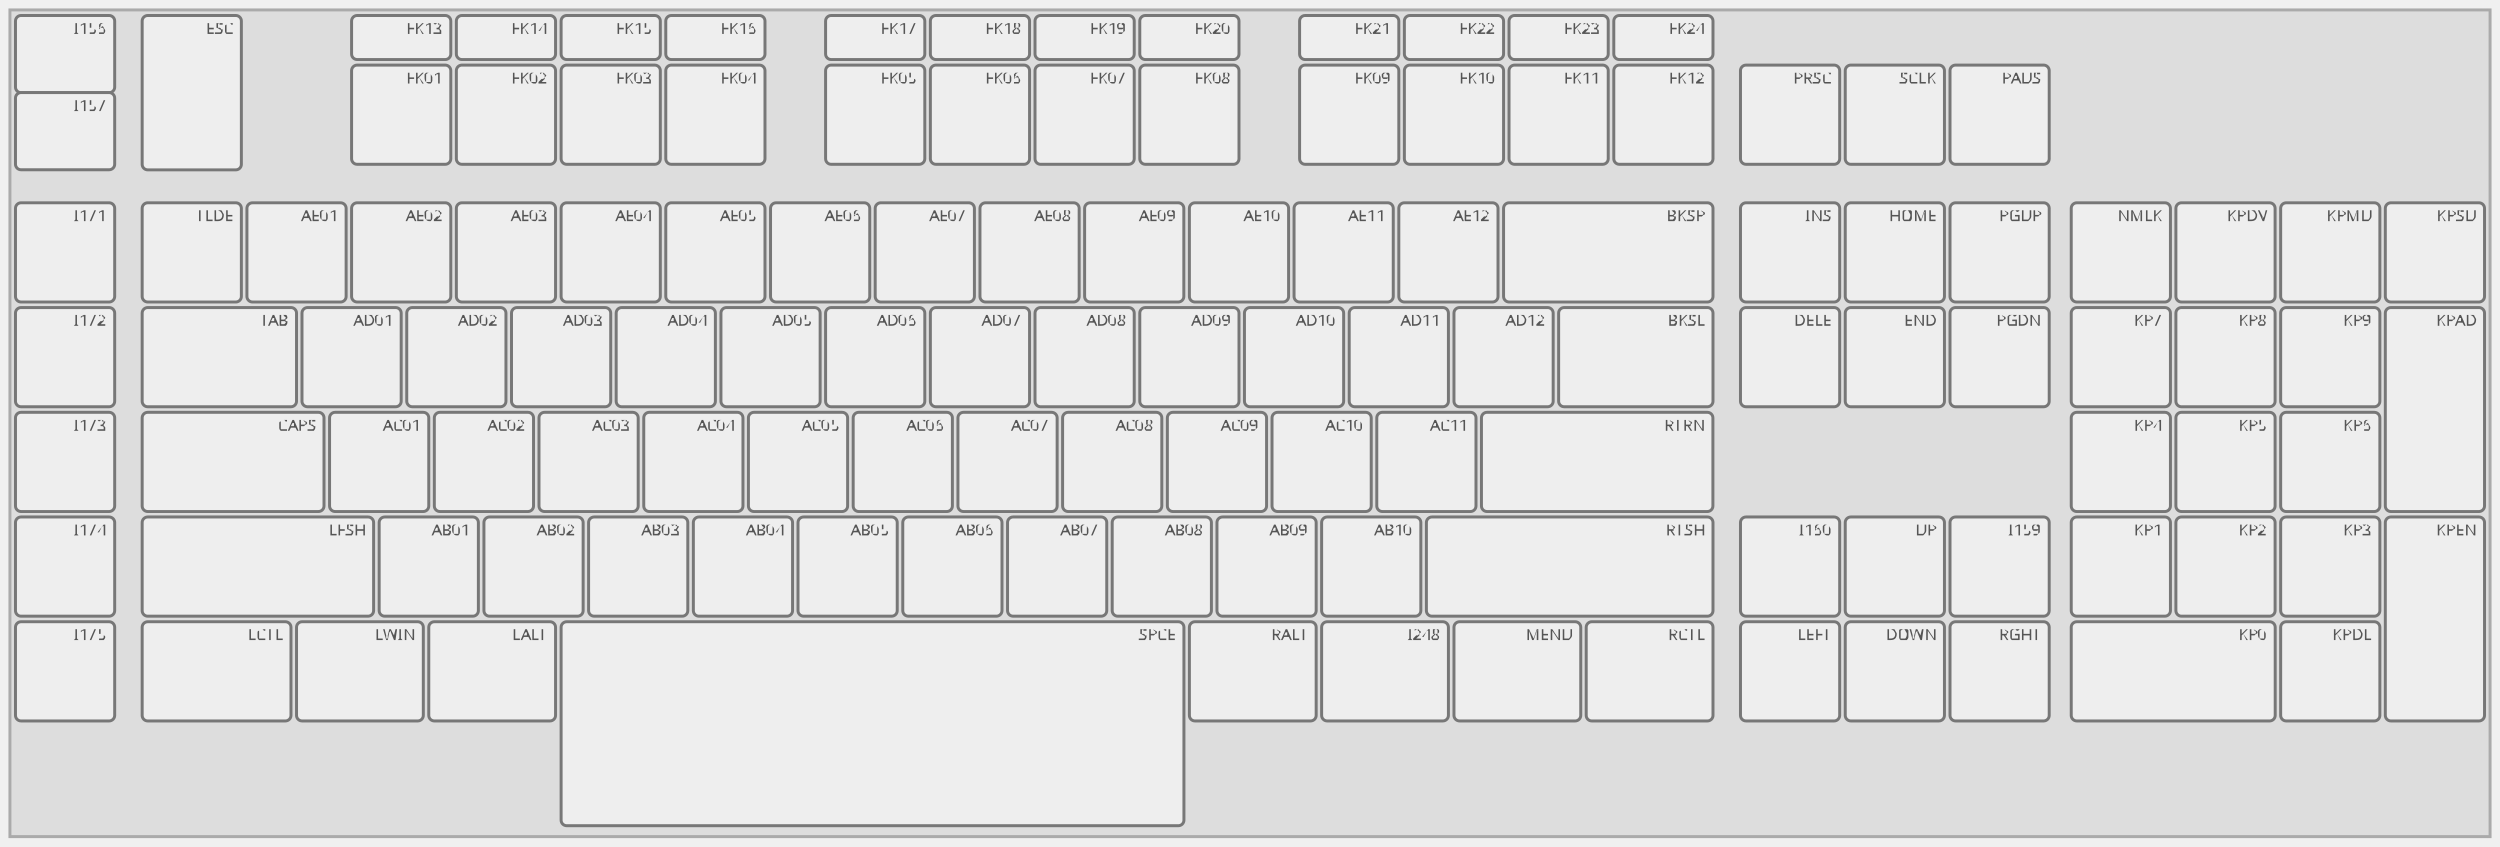
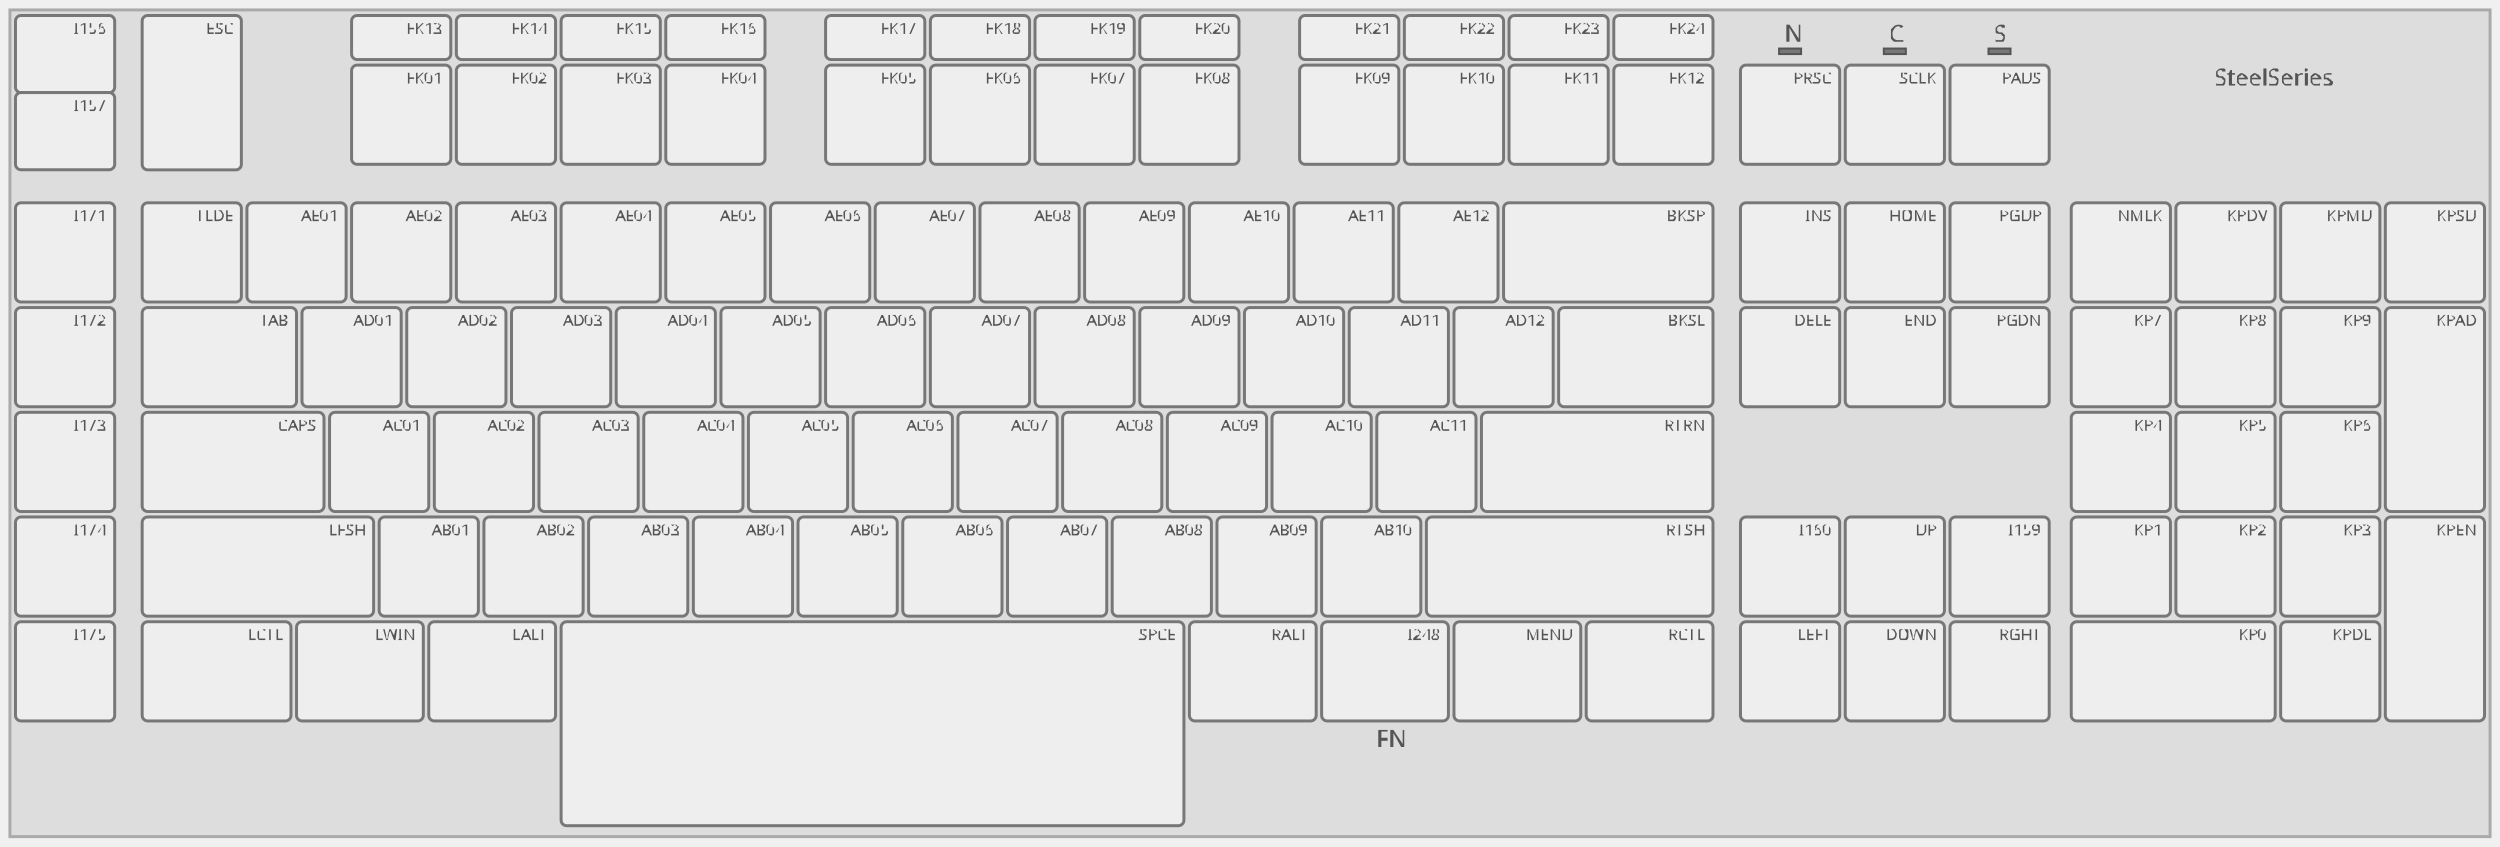
<svg xmlns="http://www.w3.org/2000/svg" width="1512" height="512" viewBox="-0.1 -0.1 25.2 8.533">
-   <style>.keyboard-frame { fill: var(--doodad-fill, #ddd); stroke: #aaa; stroke-width: 0.03; }.key { fill: var(--key-fill, #eee); stroke: #777; stroke-width: 0.03; }.key-id { fill: var(--key-id-fill, #555); font: 0.16px sans-serif; pointer-events: none; }</style>
+   <style>.keyboard-frame { fill: var(--doodad-fill, #ddd); stroke: #aaa; stroke-width: 0.03; }.key { fill: var(--key-fill, #eee); stroke: #777; stroke-width: 0.03; }.key-id { fill: var(--key-id-fill, #555); font: 0.16px sans-serif; pointer-events: none; }.indicator { fill: var(--indicator-off-fill, #777); stroke: #555; stroke-width: 0.02; }.label { fill: var(--label-fill, #555); font-family: sans-serif; pointer-events: none; }</style>
  <g id="keyboard-geometry">
    <g id="keyboard-decorations">
      <rect class="keyboard-frame" x="0" y="0" width="25" height="8.333" />
+       <rect class="indicator" id="indicator-Num-Lock" x="17.833" y="0.389" width="0.222" height="0.056" style="--indicator-off-fill: #c94f4f" />
+       <rect class="indicator" id="indicator-Caps-Lock" x="18.889" y="0.389" width="0.222" height="0.056" style="--indicator-off-fill: #c94f4f" />
+       <rect class="indicator" id="indicator-Scroll-Lock" x="19.944" y="0.389" width="0.222" height="0.056" style="--indicator-off-fill: #c94f4f" />
+       <text class="label" id="label-NumLockLabel" x="17.889" y="0.228" text-anchor="start" dominant-baseline="central" font-size="0.233" style="--label-fill: #333">
+         <tspan x="17.889" dy="0">N</tspan>
+       </text>
+       <text class="label" id="label-CapsLockLabel" x="18.944" y="0.228" text-anchor="start" dominant-baseline="central" font-size="0.233" style="--label-fill: #333">
+         <tspan x="18.944" dy="0">C</tspan>
+       </text>
+       <text class="label" id="label-ScrollLockLabel" x="20" y="0.228" text-anchor="start" dominant-baseline="central" font-size="0.233" style="--label-fill: #333">
+         <tspan x="20" dy="0">S</tspan>
+       </text>
+       <text class="label" id="label-SteelSeriesLogo" x="22.222" y="0.672" text-anchor="start" dominant-baseline="central" font-size="0.233" style="--label-fill: #333">
+         <tspan x="22.222" dy="0">SteelSeries</tspan>
+       </text>
+       <text class="label" id="label-FNLogoKeyLabel" x="13.778" y="7.339" text-anchor="start" dominant-baseline="central" font-size="0.233" style="--label-fill: #333">
+         <tspan x="13.778" dy="0">FN</tspan>
+       </text>
    </g>
    <g id="keys">
      <g id="key-I156" data-key-id="I156" data-kbd-keycode="148">
        <rect class="key" x="0.056" y="0.056" width="1" height="0.778" rx="0.056" ry="0.056" style="--key-fill: #c94f4f" />
      </g>
      <g id="key-I157" data-key-id="I157" data-kbd-keycode="149">
        <rect class="key" x="0.056" y="0.833" width="1" height="0.778" rx="0.056" ry="0.056" style="--key-fill: #c94f4f" />
      </g>
      <g id="key-I171" data-key-id="I171" data-kbd-keycode="163">
        <rect class="key" x="0.056" y="1.944" width="1" height="1" rx="0.056" ry="0.056" style="--key-fill: #c94f4f" />
      </g>
      <g id="key-I172" data-key-id="I172" data-kbd-keycode="164">
        <rect class="key" x="0.056" y="3" width="1" height="1" rx="0.056" ry="0.056" style="--key-fill: #c94f4f" />
      </g>
      <g id="key-I173" data-key-id="I173" data-kbd-keycode="165">
        <rect class="key" x="0.056" y="4.056" width="1" height="1" rx="0.056" ry="0.056" style="--key-fill: #c94f4f" />
      </g>
      <g id="key-I174" data-key-id="I174" data-kbd-keycode="166">
        <rect class="key" x="0.056" y="5.111" width="1" height="1" rx="0.056" ry="0.056" style="--key-fill: #c94f4f" />
      </g>
      <g id="key-I175" data-key-id="I175" data-kbd-keycode="167">
        <rect class="key" x="0.056" y="6.167" width="1" height="1" rx="0.056" ry="0.056" style="--key-fill: #c94f4f" />
      </g>
      <g id="key-ESC" data-key-id="ESC" data-kbd-keycode="1">
        <rect class="key" x="1.333" y="0.056" width="1" height="1.556" rx="0.056" ry="0.056" style="--key-fill: #777" />
      </g>
      <g id="key-FK13" data-key-id="FK13" data-kbd-keycode="183">
        <rect class="key" x="3.444" y="0.056" width="1" height="0.444" rx="0.056" ry="0.056" style="--key-fill: #c94f4f" />
      </g>
      <g id="key-FK14" data-key-id="FK14" data-kbd-keycode="184">
        <rect class="key" x="4.5" y="0.056" width="1" height="0.444" rx="0.056" ry="0.056" style="--key-fill: #c94f4f" />
      </g>
      <g id="key-FK15" data-key-id="FK15" data-kbd-keycode="185">
        <rect class="key" x="5.556" y="0.056" width="1" height="0.444" rx="0.056" ry="0.056" style="--key-fill: #c94f4f" />
      </g>
      <g id="key-FK16" data-key-id="FK16" data-kbd-keycode="186">
        <rect class="key" x="6.611" y="0.056" width="1" height="0.444" rx="0.056" ry="0.056" style="--key-fill: #c94f4f" />
      </g>
      <g id="key-FK17" data-key-id="FK17" data-kbd-keycode="187">
        <rect class="key" x="8.222" y="0.056" width="1" height="0.444" rx="0.056" ry="0.056" style="--key-fill: #c94f4f" />
      </g>
      <g id="key-FK18" data-key-id="FK18" data-kbd-keycode="188">
        <rect class="key" x="9.278" y="0.056" width="1" height="0.444" rx="0.056" ry="0.056" style="--key-fill: #c94f4f" />
      </g>
      <g id="key-FK19" data-key-id="FK19" data-kbd-keycode="189">
        <rect class="key" x="10.333" y="0.056" width="1" height="0.444" rx="0.056" ry="0.056" style="--key-fill: #c94f4f" />
      </g>
      <g id="key-FK20" data-key-id="FK20" data-kbd-keycode="190">
        <rect class="key" x="11.389" y="0.056" width="1" height="0.444" rx="0.056" ry="0.056" style="--key-fill: #c94f4f" />
      </g>
      <g id="key-FK21" data-key-id="FK21" data-kbd-keycode="191">
        <rect class="key" x="13" y="0.056" width="1" height="0.444" rx="0.056" ry="0.056" style="--key-fill: #c94f4f" />
      </g>
      <g id="key-FK22" data-key-id="FK22" data-kbd-keycode="192">
        <rect class="key" x="14.056" y="0.056" width="1" height="0.444" rx="0.056" ry="0.056" style="--key-fill: #c94f4f" />
      </g>
      <g id="key-FK23" data-key-id="FK23" data-kbd-keycode="193">
        <rect class="key" x="15.111" y="0.056" width="1" height="0.444" rx="0.056" ry="0.056" style="--key-fill: #c94f4f" />
      </g>
      <g id="key-FK24" data-key-id="FK24" data-kbd-keycode="194">
        <rect class="key" x="16.167" y="0.056" width="1" height="0.444" rx="0.056" ry="0.056" style="--key-fill: #c94f4f" />
      </g>
      <g id="key-FK01" data-key-id="FK01" data-kbd-keycode="59">
        <rect class="key" x="3.444" y="0.556" width="1" height="1" rx="0.056" ry="0.056" style="--key-fill: #777" />
      </g>
      <g id="key-FK02" data-key-id="FK02" data-kbd-keycode="60">
        <rect class="key" x="4.5" y="0.556" width="1" height="1" rx="0.056" ry="0.056" style="--key-fill: #777" />
      </g>
      <g id="key-FK03" data-key-id="FK03" data-kbd-keycode="61">
        <rect class="key" x="5.556" y="0.556" width="1" height="1" rx="0.056" ry="0.056" style="--key-fill: #777" />
      </g>
      <g id="key-FK04" data-key-id="FK04" data-kbd-keycode="62">
        <rect class="key" x="6.611" y="0.556" width="1" height="1" rx="0.056" ry="0.056" style="--key-fill: #777" />
      </g>
      <g id="key-FK05" data-key-id="FK05" data-kbd-keycode="63">
        <rect class="key" x="8.222" y="0.556" width="1" height="1" rx="0.056" ry="0.056" style="--key-fill: #777" />
      </g>
      <g id="key-FK06" data-key-id="FK06" data-kbd-keycode="64">
        <rect class="key" x="9.278" y="0.556" width="1" height="1" rx="0.056" ry="0.056" style="--key-fill: #777" />
      </g>
      <g id="key-FK07" data-key-id="FK07" data-kbd-keycode="65">
        <rect class="key" x="10.333" y="0.556" width="1" height="1" rx="0.056" ry="0.056" style="--key-fill: #777" />
      </g>
      <g id="key-FK08" data-key-id="FK08" data-kbd-keycode="66">
        <rect class="key" x="11.389" y="0.556" width="1" height="1" rx="0.056" ry="0.056" style="--key-fill: #777" />
      </g>
      <g id="key-FK09" data-key-id="FK09" data-kbd-keycode="67">
        <rect class="key" x="13" y="0.556" width="1" height="1" rx="0.056" ry="0.056" style="--key-fill: #777" />
      </g>
      <g id="key-FK10" data-key-id="FK10" data-kbd-keycode="68">
        <rect class="key" x="14.056" y="0.556" width="1" height="1" rx="0.056" ry="0.056" style="--key-fill: #777" />
      </g>
      <g id="key-FK11" data-key-id="FK11" data-kbd-keycode="87">
        <rect class="key" x="15.111" y="0.556" width="1" height="1" rx="0.056" ry="0.056" style="--key-fill: #777" />
      </g>
      <g id="key-FK12" data-key-id="FK12" data-kbd-keycode="88">
        <rect class="key" x="16.167" y="0.556" width="1" height="1" rx="0.056" ry="0.056" style="--key-fill: #777" />
      </g>
      <g id="key-PRSC" data-key-id="PRSC" data-kbd-keycode="99">
        <rect class="key" x="17.444" y="0.556" width="1" height="1" rx="0.056" ry="0.056" style="--key-fill: #777" />
      </g>
      <g id="key-SCLK" data-key-id="SCLK" data-kbd-keycode="70">
        <rect class="key" x="18.5" y="0.556" width="1" height="1" rx="0.056" ry="0.056" style="--key-fill: #777" />
      </g>
      <g id="key-PAUS" data-key-id="PAUS" data-kbd-keycode="119">
        <rect class="key" x="19.556" y="0.556" width="1" height="1" rx="0.056" ry="0.056" style="--key-fill: #777" />
      </g>
      <g id="key-TLDE" data-key-id="TLDE" data-kbd-keycode="41">
        <rect class="key" x="1.333" y="1.944" width="1" height="1" rx="0.056" ry="0.056" style="--key-fill: #1a1a1a" />
      </g>
      <g id="key-AE01" data-key-id="AE01" data-kbd-keycode="2">
        <rect class="key" x="2.389" y="1.944" width="1" height="1" rx="0.056" ry="0.056" style="--key-fill: #1a1a1a" />
      </g>
      <g id="key-AE02" data-key-id="AE02" data-kbd-keycode="3">
        <rect class="key" x="3.444" y="1.944" width="1" height="1" rx="0.056" ry="0.056" style="--key-fill: #1a1a1a" />
      </g>
      <g id="key-AE03" data-key-id="AE03" data-kbd-keycode="4">
        <rect class="key" x="4.5" y="1.944" width="1" height="1" rx="0.056" ry="0.056" style="--key-fill: #1a1a1a" />
      </g>
      <g id="key-AE04" data-key-id="AE04" data-kbd-keycode="5">
        <rect class="key" x="5.556" y="1.944" width="1" height="1" rx="0.056" ry="0.056" style="--key-fill: #1a1a1a" />
      </g>
      <g id="key-AE05" data-key-id="AE05" data-kbd-keycode="6">
        <rect class="key" x="6.611" y="1.944" width="1" height="1" rx="0.056" ry="0.056" style="--key-fill: #1a1a1a" />
      </g>
      <g id="key-AE06" data-key-id="AE06" data-kbd-keycode="7">
        <rect class="key" x="7.667" y="1.944" width="1" height="1" rx="0.056" ry="0.056" style="--key-fill: #1a1a1a" />
      </g>
      <g id="key-AE07" data-key-id="AE07" data-kbd-keycode="8">
        <rect class="key" x="8.722" y="1.944" width="1" height="1" rx="0.056" ry="0.056" style="--key-fill: #1a1a1a" />
      </g>
      <g id="key-AE08" data-key-id="AE08" data-kbd-keycode="9">
        <rect class="key" x="9.778" y="1.944" width="1" height="1" rx="0.056" ry="0.056" style="--key-fill: #1a1a1a" />
      </g>
      <g id="key-AE09" data-key-id="AE09" data-kbd-keycode="10">
        <rect class="key" x="10.833" y="1.944" width="1" height="1" rx="0.056" ry="0.056" style="--key-fill: #1a1a1a" />
      </g>
      <g id="key-AE10" data-key-id="AE10" data-kbd-keycode="11">
        <rect class="key" x="11.889" y="1.944" width="1" height="1" rx="0.056" ry="0.056" style="--key-fill: #1a1a1a" />
      </g>
      <g id="key-AE11" data-key-id="AE11" data-kbd-keycode="12">
        <rect class="key" x="12.944" y="1.944" width="1" height="1" rx="0.056" ry="0.056" style="--key-fill: #1a1a1a" />
      </g>
      <g id="key-AE12" data-key-id="AE12" data-kbd-keycode="13">
        <rect class="key" x="14" y="1.944" width="1" height="1" rx="0.056" ry="0.056" style="--key-fill: #1a1a1a" />
      </g>
      <g id="key-BKSP" data-key-id="BKSP" data-kbd-keycode="14">
        <rect class="key" x="15.056" y="1.944" width="2.111" height="1" rx="0.056" ry="0.056" style="--key-fill: #777" />
      </g>
      <g id="key-TAB" data-key-id="TAB" data-kbd-keycode="15">
        <rect class="key" x="1.333" y="3" width="1.556" height="1" rx="0.056" ry="0.056" style="--key-fill: #777" />
      </g>
      <g id="key-AD01" data-key-id="AD01" data-kbd-keycode="16">
        <rect class="key" x="2.944" y="3" width="1" height="1" rx="0.056" ry="0.056" style="--key-fill: #1a1a1a" />
      </g>
      <g id="key-AD02" data-key-id="AD02" data-kbd-keycode="17">
        <rect class="key" x="4" y="3" width="1" height="1" rx="0.056" ry="0.056" style="--key-fill: #1a1a1a" />
      </g>
      <g id="key-AD03" data-key-id="AD03" data-kbd-keycode="18">
        <rect class="key" x="5.056" y="3" width="1" height="1" rx="0.056" ry="0.056" style="--key-fill: #1a1a1a" />
      </g>
      <g id="key-AD04" data-key-id="AD04" data-kbd-keycode="19">
        <rect class="key" x="6.111" y="3" width="1" height="1" rx="0.056" ry="0.056" style="--key-fill: #1a1a1a" />
      </g>
      <g id="key-AD05" data-key-id="AD05" data-kbd-keycode="20">
        <rect class="key" x="7.167" y="3" width="1" height="1" rx="0.056" ry="0.056" style="--key-fill: #1a1a1a" />
      </g>
      <g id="key-AD06" data-key-id="AD06" data-kbd-keycode="21">
        <rect class="key" x="8.222" y="3" width="1" height="1" rx="0.056" ry="0.056" style="--key-fill: #1a1a1a" />
      </g>
      <g id="key-AD07" data-key-id="AD07" data-kbd-keycode="22">
        <rect class="key" x="9.278" y="3" width="1" height="1" rx="0.056" ry="0.056" style="--key-fill: #1a1a1a" />
      </g>
      <g id="key-AD08" data-key-id="AD08" data-kbd-keycode="23">
        <rect class="key" x="10.333" y="3" width="1" height="1" rx="0.056" ry="0.056" style="--key-fill: #1a1a1a" />
      </g>
      <g id="key-AD09" data-key-id="AD09" data-kbd-keycode="24">
        <rect class="key" x="11.389" y="3" width="1" height="1" rx="0.056" ry="0.056" style="--key-fill: #1a1a1a" />
      </g>
      <g id="key-AD10" data-key-id="AD10" data-kbd-keycode="25">
        <rect class="key" x="12.444" y="3" width="1" height="1" rx="0.056" ry="0.056" style="--key-fill: #1a1a1a" />
      </g>
      <g id="key-AD11" data-key-id="AD11" data-kbd-keycode="26">
        <rect class="key" x="13.5" y="3" width="1" height="1" rx="0.056" ry="0.056" style="--key-fill: #1a1a1a" />
      </g>
      <g id="key-AD12" data-key-id="AD12" data-kbd-keycode="27">
        <rect class="key" x="14.556" y="3" width="1" height="1" rx="0.056" ry="0.056" style="--key-fill: #1a1a1a" />
      </g>
      <g id="key-BKSL" data-key-id="BKSL" data-kbd-keycode="43">
        <rect class="key" x="15.611" y="3" width="1.556" height="1" rx="0.056" ry="0.056" style="--key-fill: #1a1a1a" />
      </g>
      <g id="key-CAPS" data-key-id="CAPS" data-kbd-keycode="58">
        <rect class="key" x="1.333" y="4.056" width="1.833" height="1" rx="0.056" ry="0.056" style="--key-fill: #777" />
      </g>
      <g id="key-AC01" data-key-id="AC01" data-kbd-keycode="30">
        <rect class="key" x="3.222" y="4.056" width="1" height="1" rx="0.056" ry="0.056" style="--key-fill: #1a1a1a" />
      </g>
      <g id="key-AC02" data-key-id="AC02" data-kbd-keycode="31">
        <rect class="key" x="4.278" y="4.056" width="1" height="1" rx="0.056" ry="0.056" style="--key-fill: #1a1a1a" />
      </g>
      <g id="key-AC03" data-key-id="AC03" data-kbd-keycode="32">
        <rect class="key" x="5.333" y="4.056" width="1" height="1" rx="0.056" ry="0.056" style="--key-fill: #1a1a1a" />
      </g>
      <g id="key-AC04" data-key-id="AC04" data-kbd-keycode="33">
        <rect class="key" x="6.389" y="4.056" width="1" height="1" rx="0.056" ry="0.056" style="--key-fill: #1a1a1a" />
      </g>
      <g id="key-AC05" data-key-id="AC05" data-kbd-keycode="34">
        <rect class="key" x="7.444" y="4.056" width="1" height="1" rx="0.056" ry="0.056" style="--key-fill: #1a1a1a" />
      </g>
      <g id="key-AC06" data-key-id="AC06" data-kbd-keycode="35">
        <rect class="key" x="8.5" y="4.056" width="1" height="1" rx="0.056" ry="0.056" style="--key-fill: #1a1a1a" />
      </g>
      <g id="key-AC07" data-key-id="AC07" data-kbd-keycode="36">
        <rect class="key" x="9.556" y="4.056" width="1" height="1" rx="0.056" ry="0.056" style="--key-fill: #1a1a1a" />
      </g>
      <g id="key-AC08" data-key-id="AC08" data-kbd-keycode="37">
        <rect class="key" x="10.611" y="4.056" width="1" height="1" rx="0.056" ry="0.056" style="--key-fill: #1a1a1a" />
      </g>
      <g id="key-AC09" data-key-id="AC09" data-kbd-keycode="38">
        <rect class="key" x="11.667" y="4.056" width="1" height="1" rx="0.056" ry="0.056" style="--key-fill: #1a1a1a" />
      </g>
      <g id="key-AC10" data-key-id="AC10" data-kbd-keycode="39">
        <rect class="key" x="12.722" y="4.056" width="1" height="1" rx="0.056" ry="0.056" style="--key-fill: #1a1a1a" />
      </g>
      <g id="key-AC11" data-key-id="AC11" data-kbd-keycode="40">
        <rect class="key" x="13.778" y="4.056" width="1" height="1" rx="0.056" ry="0.056" style="--key-fill: #1a1a1a" />
      </g>
      <g id="key-RTRN" data-key-id="RTRN" data-kbd-keycode="28">
        <rect class="key" x="14.833" y="4.056" width="2.333" height="1" rx="0.056" ry="0.056" style="--key-fill: #777" />
      </g>
      <g id="key-LFSH" data-key-id="LFSH" data-kbd-keycode="42">
        <rect class="key" x="1.333" y="5.111" width="2.333" height="1" rx="0.056" ry="0.056" style="--key-fill: #777" />
      </g>
      <g id="key-AB01" data-key-id="AB01" data-kbd-keycode="44">
        <rect class="key" x="3.722" y="5.111" width="1" height="1" rx="0.056" ry="0.056" style="--key-fill: #1a1a1a" />
      </g>
      <g id="key-AB02" data-key-id="AB02" data-kbd-keycode="45">
        <rect class="key" x="4.778" y="5.111" width="1" height="1" rx="0.056" ry="0.056" style="--key-fill: #1a1a1a" />
      </g>
      <g id="key-AB03" data-key-id="AB03" data-kbd-keycode="46">
        <rect class="key" x="5.833" y="5.111" width="1" height="1" rx="0.056" ry="0.056" style="--key-fill: #1a1a1a" />
      </g>
      <g id="key-AB04" data-key-id="AB04" data-kbd-keycode="47">
        <rect class="key" x="6.889" y="5.111" width="1" height="1" rx="0.056" ry="0.056" style="--key-fill: #1a1a1a" />
      </g>
      <g id="key-AB05" data-key-id="AB05" data-kbd-keycode="48">
        <rect class="key" x="7.944" y="5.111" width="1" height="1" rx="0.056" ry="0.056" style="--key-fill: #1a1a1a" />
      </g>
      <g id="key-AB06" data-key-id="AB06" data-kbd-keycode="49">
        <rect class="key" x="9" y="5.111" width="1" height="1" rx="0.056" ry="0.056" style="--key-fill: #1a1a1a" />
      </g>
      <g id="key-AB07" data-key-id="AB07" data-kbd-keycode="50">
        <rect class="key" x="10.056" y="5.111" width="1" height="1" rx="0.056" ry="0.056" style="--key-fill: #1a1a1a" />
      </g>
      <g id="key-AB08" data-key-id="AB08" data-kbd-keycode="51">
        <rect class="key" x="11.111" y="5.111" width="1" height="1" rx="0.056" ry="0.056" style="--key-fill: #1a1a1a" />
      </g>
      <g id="key-AB09" data-key-id="AB09" data-kbd-keycode="52">
        <rect class="key" x="12.167" y="5.111" width="1" height="1" rx="0.056" ry="0.056" style="--key-fill: #1a1a1a" />
      </g>
      <g id="key-AB10" data-key-id="AB10" data-kbd-keycode="53">
        <rect class="key" x="13.222" y="5.111" width="1" height="1" rx="0.056" ry="0.056" style="--key-fill: #1a1a1a" />
      </g>
      <g id="key-RTSH" data-key-id="RTSH" data-kbd-keycode="54">
        <rect class="key" x="14.278" y="5.111" width="2.889" height="1" rx="0.056" ry="0.056" style="--key-fill: #777" />
      </g>
      <g id="key-LCTL" data-key-id="LCTL" data-kbd-keycode="29">
        <rect class="key" x="1.333" y="6.167" width="1.5" height="1" rx="0.056" ry="0.056" style="--key-fill: #777" />
      </g>
      <g id="key-LWIN" data-key-id="LWIN" data-kbd-keycode="125">
        <rect class="key" x="2.889" y="6.167" width="1.278" height="1" rx="0.056" ry="0.056" style="--key-fill: #777" />
      </g>
      <g id="key-LALT" data-key-id="LALT" data-kbd-keycode="56">
        <rect class="key" x="4.222" y="6.167" width="1.278" height="1" rx="0.056" ry="0.056" style="--key-fill: #777" />
      </g>
      <g id="key-SPCE" data-key-id="SPCE" data-kbd-keycode="57">
        <rect class="key" x="5.556" y="6.167" width="6.278" height="2.056" rx="0.056" ry="0.056" style="--key-fill: #777" />
      </g>
      <g id="key-RALT" data-key-id="RALT" data-kbd-keycode="100">
        <rect class="key" x="11.889" y="6.167" width="1.278" height="1" rx="0.056" ry="0.056" style="--key-fill: #777" />
      </g>
      <g id="key-I248" data-key-id="I248" data-kbd-keycode="240">
        <rect class="key" x="13.222" y="6.167" width="1.278" height="1" rx="0.056" ry="0.056" style="--key-fill: #c94f4f" />
      </g>
      <g id="key-MENU" data-key-id="MENU" data-kbd-keycode="127">
        <rect class="key" x="14.556" y="6.167" width="1.278" height="1" rx="0.056" ry="0.056" style="--key-fill: #777" />
      </g>
      <g id="key-RCTL" data-key-id="RCTL" data-kbd-keycode="97">
        <rect class="key" x="15.889" y="6.167" width="1.278" height="1" rx="0.056" ry="0.056" style="--key-fill: #777" />
      </g>
      <g id="key-INS" data-key-id="INS" data-kbd-keycode="110">
        <rect class="key" x="17.444" y="1.944" width="1" height="1" rx="0.056" ry="0.056" style="--key-fill: #777" />
      </g>
      <g id="key-HOME" data-key-id="HOME" data-kbd-keycode="102">
        <rect class="key" x="18.5" y="1.944" width="1" height="1" rx="0.056" ry="0.056" style="--key-fill: #777" />
      </g>
      <g id="key-PGUP" data-key-id="PGUP" data-kbd-keycode="104">
        <rect class="key" x="19.556" y="1.944" width="1" height="1" rx="0.056" ry="0.056" style="--key-fill: #777" />
      </g>
      <g id="key-DELE" data-key-id="DELE" data-kbd-keycode="111">
        <rect class="key" x="17.444" y="3" width="1" height="1" rx="0.056" ry="0.056" style="--key-fill: #777" />
      </g>
      <g id="key-END" data-key-id="END" data-kbd-keycode="107">
        <rect class="key" x="18.5" y="3" width="1" height="1" rx="0.056" ry="0.056" style="--key-fill: #777" />
      </g>
      <g id="key-PGDN" data-key-id="PGDN" data-kbd-keycode="109">
        <rect class="key" x="19.556" y="3" width="1" height="1" rx="0.056" ry="0.056" style="--key-fill: #777" />
      </g>
      <g id="key-I160" data-key-id="I160" data-kbd-keycode="152">
        <rect class="key" x="17.444" y="5.111" width="1" height="1" rx="0.056" ry="0.056" style="--key-fill: #c94f4f" />
      </g>
      <g id="key-UP" data-key-id="UP" data-kbd-keycode="103">
        <rect class="key" x="18.5" y="5.111" width="1" height="1" rx="0.056" ry="0.056" style="--key-fill: #777" />
      </g>
      <g id="key-I159" data-key-id="I159" data-kbd-keycode="151">
        <rect class="key" x="19.556" y="5.111" width="1" height="1" rx="0.056" ry="0.056" style="--key-fill: #c94f4f" />
      </g>
      <g id="key-LEFT" data-key-id="LEFT" data-kbd-keycode="105">
        <rect class="key" x="17.444" y="6.167" width="1" height="1" rx="0.056" ry="0.056" style="--key-fill: #777" />
      </g>
      <g id="key-DOWN" data-key-id="DOWN" data-kbd-keycode="108">
        <rect class="key" x="18.5" y="6.167" width="1" height="1" rx="0.056" ry="0.056" style="--key-fill: #777" />
      </g>
      <g id="key-RGHT" data-key-id="RGHT" data-kbd-keycode="106">
        <rect class="key" x="19.556" y="6.167" width="1" height="1" rx="0.056" ry="0.056" style="--key-fill: #777" />
      </g>
      <g id="key-NMLK" data-key-id="NMLK" data-kbd-keycode="69">
        <rect class="key" x="20.778" y="1.944" width="1" height="1" rx="0.056" ry="0.056" style="--key-fill: #1a1a1a" />
      </g>
      <g id="key-KPDV" data-key-id="KPDV" data-kbd-keycode="98">
        <rect class="key" x="21.833" y="1.944" width="1" height="1" rx="0.056" ry="0.056" style="--key-fill: #1a1a1a" />
      </g>
      <g id="key-KPMU" data-key-id="KPMU" data-kbd-keycode="55">
        <rect class="key" x="22.889" y="1.944" width="1" height="1" rx="0.056" ry="0.056" style="--key-fill: #1a1a1a" />
      </g>
      <g id="key-KPSU" data-key-id="KPSU" data-kbd-keycode="74">
        <rect class="key" x="23.944" y="1.944" width="1" height="1" rx="0.056" ry="0.056" style="--key-fill: #1a1a1a" />
      </g>
      <g id="key-KP7" data-key-id="KP7" data-kbd-keycode="71">
        <rect class="key" x="20.778" y="3" width="1" height="1" rx="0.056" ry="0.056" style="--key-fill: #1a1a1a" />
      </g>
      <g id="key-KP8" data-key-id="KP8" data-kbd-keycode="72">
        <rect class="key" x="21.833" y="3" width="1" height="1" rx="0.056" ry="0.056" style="--key-fill: #1a1a1a" />
      </g>
      <g id="key-KP9" data-key-id="KP9" data-kbd-keycode="73">
        <rect class="key" x="22.889" y="3" width="1" height="1" rx="0.056" ry="0.056" style="--key-fill: #1a1a1a" />
      </g>
      <g id="key-KPAD" data-key-id="KPAD" data-kbd-keycode="78">
        <rect class="key" x="23.944" y="3" width="1" height="2.056" rx="0.056" ry="0.056" style="--key-fill: #1a1a1a" />
      </g>
      <g id="key-KP4" data-key-id="KP4" data-kbd-keycode="75">
        <rect class="key" x="20.778" y="4.056" width="1" height="1" rx="0.056" ry="0.056" style="--key-fill: #1a1a1a" />
      </g>
      <g id="key-KP5" data-key-id="KP5" data-kbd-keycode="76">
        <rect class="key" x="21.833" y="4.056" width="1" height="1" rx="0.056" ry="0.056" style="--key-fill: #1a1a1a" />
      </g>
      <g id="key-KP6" data-key-id="KP6" data-kbd-keycode="77">
        <rect class="key" x="22.889" y="4.056" width="1" height="1" rx="0.056" ry="0.056" style="--key-fill: #1a1a1a" />
      </g>
      <g id="key-KP1" data-key-id="KP1" data-kbd-keycode="79">
        <rect class="key" x="20.778" y="5.111" width="1" height="1" rx="0.056" ry="0.056" style="--key-fill: #1a1a1a" />
      </g>
      <g id="key-KP2" data-key-id="KP2" data-kbd-keycode="80">
        <rect class="key" x="21.833" y="5.111" width="1" height="1" rx="0.056" ry="0.056" style="--key-fill: #1a1a1a" />
      </g>
      <g id="key-KP3" data-key-id="KP3" data-kbd-keycode="81">
        <rect class="key" x="22.889" y="5.111" width="1" height="1" rx="0.056" ry="0.056" style="--key-fill: #1a1a1a" />
      </g>
      <g id="key-KPEN" data-key-id="KPEN" data-kbd-keycode="96">
        <rect class="key" x="23.944" y="5.111" width="1" height="2.056" rx="0.056" ry="0.056" style="--key-fill: #1a1a1a" />
      </g>
      <g id="key-KP0" data-key-id="KP0" data-kbd-keycode="82">
        <rect class="key" x="20.778" y="6.167" width="2.056" height="1" rx="0.056" ry="0.056" style="--key-fill: #1a1a1a" />
      </g>
      <g id="key-KPDL" data-key-id="KPDL" data-kbd-keycode="83">
        <rect class="key" x="22.889" y="6.167" width="1" height="1" rx="0.056" ry="0.056" style="--key-fill: #1a1a1a" />
      </g>
    </g>
  </g>
  <g id="factory-legends">
    <text class="key-id" x="0.976" y="0.116" text-anchor="end" dominant-baseline="hanging" style="--key-id-fill: #fff">I156</text>
    <text class="key-id" x="0.976" y="0.893" text-anchor="end" dominant-baseline="hanging" style="--key-id-fill: #fff">I157</text>
    <text class="key-id" x="0.976" y="2.004" text-anchor="end" dominant-baseline="hanging" style="--key-id-fill: #fff">I171</text>
    <text class="key-id" x="0.976" y="3.06" text-anchor="end" dominant-baseline="hanging" style="--key-id-fill: #fff">I172</text>
    <text class="key-id" x="0.976" y="4.116" text-anchor="end" dominant-baseline="hanging" style="--key-id-fill: #fff">I173</text>
    <text class="key-id" x="0.976" y="5.171" text-anchor="end" dominant-baseline="hanging" style="--key-id-fill: #fff">I174</text>
    <text class="key-id" x="0.976" y="6.227" text-anchor="end" dominant-baseline="hanging" style="--key-id-fill: #fff">I175</text>
    <text class="key-id" x="2.253" y="0.116" text-anchor="end" dominant-baseline="hanging" style="--key-id-fill: #fff">ESC</text>
    <text class="key-id" x="4.364" y="0.116" text-anchor="end" dominant-baseline="hanging" style="--key-id-fill: #fff">FK13</text>
    <text class="key-id" x="5.42" y="0.116" text-anchor="end" dominant-baseline="hanging" style="--key-id-fill: #fff">FK14</text>
    <text class="key-id" x="6.476" y="0.116" text-anchor="end" dominant-baseline="hanging" style="--key-id-fill: #fff">FK15</text>
    <text class="key-id" x="7.531" y="0.116" text-anchor="end" dominant-baseline="hanging" style="--key-id-fill: #fff">FK16</text>
    <text class="key-id" x="9.142" y="0.116" text-anchor="end" dominant-baseline="hanging" style="--key-id-fill: #fff">FK17</text>
    <text class="key-id" x="10.198" y="0.116" text-anchor="end" dominant-baseline="hanging" style="--key-id-fill: #fff">FK18</text>
    <text class="key-id" x="11.253" y="0.116" text-anchor="end" dominant-baseline="hanging" style="--key-id-fill: #fff">FK19</text>
    <text class="key-id" x="12.309" y="0.116" text-anchor="end" dominant-baseline="hanging" style="--key-id-fill: #fff">FK20</text>
    <text class="key-id" x="13.92" y="0.116" text-anchor="end" dominant-baseline="hanging" style="--key-id-fill: #fff">FK21</text>
    <text class="key-id" x="14.976" y="0.116" text-anchor="end" dominant-baseline="hanging" style="--key-id-fill: #fff">FK22</text>
    <text class="key-id" x="16.031" y="0.116" text-anchor="end" dominant-baseline="hanging" style="--key-id-fill: #fff">FK23</text>
    <text class="key-id" x="17.087" y="0.116" text-anchor="end" dominant-baseline="hanging" style="--key-id-fill: #fff">FK24</text>
    <text class="key-id" x="4.364" y="0.616" text-anchor="end" dominant-baseline="hanging" style="--key-id-fill: #fff">FK01</text>
    <text class="key-id" x="5.42" y="0.616" text-anchor="end" dominant-baseline="hanging" style="--key-id-fill: #fff">FK02</text>
    <text class="key-id" x="6.476" y="0.616" text-anchor="end" dominant-baseline="hanging" style="--key-id-fill: #fff">FK03</text>
    <text class="key-id" x="7.531" y="0.616" text-anchor="end" dominant-baseline="hanging" style="--key-id-fill: #fff">FK04</text>
    <text class="key-id" x="9.142" y="0.616" text-anchor="end" dominant-baseline="hanging" style="--key-id-fill: #fff">FK05</text>
    <text class="key-id" x="10.198" y="0.616" text-anchor="end" dominant-baseline="hanging" style="--key-id-fill: #fff">FK06</text>
    <text class="key-id" x="11.253" y="0.616" text-anchor="end" dominant-baseline="hanging" style="--key-id-fill: #fff">FK07</text>
    <text class="key-id" x="12.309" y="0.616" text-anchor="end" dominant-baseline="hanging" style="--key-id-fill: #fff">FK08</text>
    <text class="key-id" x="13.92" y="0.616" text-anchor="end" dominant-baseline="hanging" style="--key-id-fill: #fff">FK09</text>
    <text class="key-id" x="14.976" y="0.616" text-anchor="end" dominant-baseline="hanging" style="--key-id-fill: #fff">FK10</text>
    <text class="key-id" x="16.031" y="0.616" text-anchor="end" dominant-baseline="hanging" style="--key-id-fill: #fff">FK11</text>
    <text class="key-id" x="17.087" y="0.616" text-anchor="end" dominant-baseline="hanging" style="--key-id-fill: #fff">FK12</text>
    <text class="key-id" x="18.364" y="0.616" text-anchor="end" dominant-baseline="hanging" style="--key-id-fill: #fff">PRSC</text>
    <text class="key-id" x="19.42" y="0.616" text-anchor="end" dominant-baseline="hanging" style="--key-id-fill: #fff">SCLK</text>
    <text class="key-id" x="20.476" y="0.616" text-anchor="end" dominant-baseline="hanging" style="--key-id-fill: #fff">PAUS</text>
    <text class="key-id" x="2.253" y="2.004" text-anchor="end" dominant-baseline="hanging" style="--key-id-fill: #eee">TLDE</text>
    <text class="key-id" x="3.309" y="2.004" text-anchor="end" dominant-baseline="hanging" style="--key-id-fill: #eee">AE01</text>
    <text class="key-id" x="4.364" y="2.004" text-anchor="end" dominant-baseline="hanging" style="--key-id-fill: #eee">AE02</text>
    <text class="key-id" x="5.42" y="2.004" text-anchor="end" dominant-baseline="hanging" style="--key-id-fill: #eee">AE03</text>
    <text class="key-id" x="6.476" y="2.004" text-anchor="end" dominant-baseline="hanging" style="--key-id-fill: #eee">AE04</text>
    <text class="key-id" x="7.531" y="2.004" text-anchor="end" dominant-baseline="hanging" style="--key-id-fill: #eee">AE05</text>
    <text class="key-id" x="8.587" y="2.004" text-anchor="end" dominant-baseline="hanging" style="--key-id-fill: #eee">AE06</text>
    <text class="key-id" x="9.642" y="2.004" text-anchor="end" dominant-baseline="hanging" style="--key-id-fill: #eee">AE07</text>
    <text class="key-id" x="10.698" y="2.004" text-anchor="end" dominant-baseline="hanging" style="--key-id-fill: #eee">AE08</text>
    <text class="key-id" x="11.753" y="2.004" text-anchor="end" dominant-baseline="hanging" style="--key-id-fill: #eee">AE09</text>
    <text class="key-id" x="12.809" y="2.004" text-anchor="end" dominant-baseline="hanging" style="--key-id-fill: #eee">AE10</text>
    <text class="key-id" x="13.864" y="2.004" text-anchor="end" dominant-baseline="hanging" style="--key-id-fill: #eee">AE11</text>
    <text class="key-id" x="14.92" y="2.004" text-anchor="end" dominant-baseline="hanging" style="--key-id-fill: #eee">AE12</text>
    <text class="key-id" x="17.087" y="2.004" text-anchor="end" dominant-baseline="hanging" style="--key-id-fill: #fff">BKSP</text>
    <text class="key-id" x="2.809" y="3.06" text-anchor="end" dominant-baseline="hanging" style="--key-id-fill: #fff">TAB</text>
    <text class="key-id" x="3.864" y="3.06" text-anchor="end" dominant-baseline="hanging" style="--key-id-fill: #eee">AD01</text>
    <text class="key-id" x="4.92" y="3.06" text-anchor="end" dominant-baseline="hanging" style="--key-id-fill: #eee">AD02</text>
    <text class="key-id" x="5.976" y="3.06" text-anchor="end" dominant-baseline="hanging" style="--key-id-fill: #eee">AD03</text>
    <text class="key-id" x="7.031" y="3.06" text-anchor="end" dominant-baseline="hanging" style="--key-id-fill: #eee">AD04</text>
    <text class="key-id" x="8.087" y="3.06" text-anchor="end" dominant-baseline="hanging" style="--key-id-fill: #eee">AD05</text>
    <text class="key-id" x="9.142" y="3.06" text-anchor="end" dominant-baseline="hanging" style="--key-id-fill: #eee">AD06</text>
    <text class="key-id" x="10.198" y="3.06" text-anchor="end" dominant-baseline="hanging" style="--key-id-fill: #eee">AD07</text>
    <text class="key-id" x="11.253" y="3.06" text-anchor="end" dominant-baseline="hanging" style="--key-id-fill: #eee">AD08</text>
    <text class="key-id" x="12.309" y="3.06" text-anchor="end" dominant-baseline="hanging" style="--key-id-fill: #eee">AD09</text>
    <text class="key-id" x="13.364" y="3.06" text-anchor="end" dominant-baseline="hanging" style="--key-id-fill: #eee">AD10</text>
    <text class="key-id" x="14.42" y="3.06" text-anchor="end" dominant-baseline="hanging" style="--key-id-fill: #eee">AD11</text>
    <text class="key-id" x="15.476" y="3.06" text-anchor="end" dominant-baseline="hanging" style="--key-id-fill: #eee">AD12</text>
    <text class="key-id" x="17.087" y="3.06" text-anchor="end" dominant-baseline="hanging" style="--key-id-fill: #eee">BKSL</text>
    <text class="key-id" x="3.087" y="4.116" text-anchor="end" dominant-baseline="hanging" style="--key-id-fill: #fff">CAPS</text>
    <text class="key-id" x="4.142" y="4.116" text-anchor="end" dominant-baseline="hanging" style="--key-id-fill: #eee">AC01</text>
    <text class="key-id" x="5.198" y="4.116" text-anchor="end" dominant-baseline="hanging" style="--key-id-fill: #eee">AC02</text>
    <text class="key-id" x="6.253" y="4.116" text-anchor="end" dominant-baseline="hanging" style="--key-id-fill: #eee">AC03</text>
    <text class="key-id" x="7.309" y="4.116" text-anchor="end" dominant-baseline="hanging" style="--key-id-fill: #eee">AC04</text>
    <text class="key-id" x="8.364" y="4.116" text-anchor="end" dominant-baseline="hanging" style="--key-id-fill: #eee">AC05</text>
    <text class="key-id" x="9.42" y="4.116" text-anchor="end" dominant-baseline="hanging" style="--key-id-fill: #eee">AC06</text>
    <text class="key-id" x="10.476" y="4.116" text-anchor="end" dominant-baseline="hanging" style="--key-id-fill: #eee">AC07</text>
    <text class="key-id" x="11.531" y="4.116" text-anchor="end" dominant-baseline="hanging" style="--key-id-fill: #eee">AC08</text>
    <text class="key-id" x="12.587" y="4.116" text-anchor="end" dominant-baseline="hanging" style="--key-id-fill: #eee">AC09</text>
    <text class="key-id" x="13.642" y="4.116" text-anchor="end" dominant-baseline="hanging" style="--key-id-fill: #eee">AC10</text>
    <text class="key-id" x="14.698" y="4.116" text-anchor="end" dominant-baseline="hanging" style="--key-id-fill: #eee">AC11</text>
    <text class="key-id" x="17.087" y="4.116" text-anchor="end" dominant-baseline="hanging" style="--key-id-fill: #fff">RTRN</text>
    <text class="key-id" x="3.587" y="5.171" text-anchor="end" dominant-baseline="hanging" style="--key-id-fill: #fff">LFSH</text>
    <text class="key-id" x="4.642" y="5.171" text-anchor="end" dominant-baseline="hanging" style="--key-id-fill: #eee">AB01</text>
    <text class="key-id" x="5.698" y="5.171" text-anchor="end" dominant-baseline="hanging" style="--key-id-fill: #eee">AB02</text>
    <text class="key-id" x="6.753" y="5.171" text-anchor="end" dominant-baseline="hanging" style="--key-id-fill: #eee">AB03</text>
    <text class="key-id" x="7.809" y="5.171" text-anchor="end" dominant-baseline="hanging" style="--key-id-fill: #eee">AB04</text>
    <text class="key-id" x="8.864" y="5.171" text-anchor="end" dominant-baseline="hanging" style="--key-id-fill: #eee">AB05</text>
    <text class="key-id" x="9.92" y="5.171" text-anchor="end" dominant-baseline="hanging" style="--key-id-fill: #eee">AB06</text>
    <text class="key-id" x="10.976" y="5.171" text-anchor="end" dominant-baseline="hanging" style="--key-id-fill: #eee">AB07</text>
    <text class="key-id" x="12.031" y="5.171" text-anchor="end" dominant-baseline="hanging" style="--key-id-fill: #eee">AB08</text>
    <text class="key-id" x="13.087" y="5.171" text-anchor="end" dominant-baseline="hanging" style="--key-id-fill: #eee">AB09</text>
    <text class="key-id" x="14.142" y="5.171" text-anchor="end" dominant-baseline="hanging" style="--key-id-fill: #eee">AB10</text>
    <text class="key-id" x="17.087" y="5.171" text-anchor="end" dominant-baseline="hanging" style="--key-id-fill: #fff">RTSH</text>
    <text class="key-id" x="2.753" y="6.227" text-anchor="end" dominant-baseline="hanging" style="--key-id-fill: #fff">LCTL</text>
    <text class="key-id" x="4.087" y="6.227" text-anchor="end" dominant-baseline="hanging" style="--key-id-fill: #fff">LWIN</text>
    <text class="key-id" x="5.42" y="6.227" text-anchor="end" dominant-baseline="hanging" style="--key-id-fill: #fff">LALT</text>
    <text class="key-id" x="11.753" y="6.227" text-anchor="end" dominant-baseline="hanging" style="--key-id-fill: #fff">SPCE</text>
    <text class="key-id" x="13.087" y="6.227" text-anchor="end" dominant-baseline="hanging" style="--key-id-fill: #fff">RALT</text>
    <text class="key-id" x="14.42" y="6.227" text-anchor="end" dominant-baseline="hanging" style="--key-id-fill: #fff">I248</text>
    <text class="key-id" x="15.753" y="6.227" text-anchor="end" dominant-baseline="hanging" style="--key-id-fill: #fff">MENU</text>
    <text class="key-id" x="17.087" y="6.227" text-anchor="end" dominant-baseline="hanging" style="--key-id-fill: #fff">RCTL</text>
    <text class="key-id" x="18.364" y="2.004" text-anchor="end" dominant-baseline="hanging" style="--key-id-fill: #fff">INS</text>
    <text class="key-id" x="19.42" y="2.004" text-anchor="end" dominant-baseline="hanging" style="--key-id-fill: #fff">HOME</text>
    <text class="key-id" x="20.476" y="2.004" text-anchor="end" dominant-baseline="hanging" style="--key-id-fill: #fff">PGUP</text>
    <text class="key-id" x="18.364" y="3.06" text-anchor="end" dominant-baseline="hanging" style="--key-id-fill: #fff">DELE</text>
    <text class="key-id" x="19.42" y="3.06" text-anchor="end" dominant-baseline="hanging" style="--key-id-fill: #fff">END</text>
    <text class="key-id" x="20.476" y="3.06" text-anchor="end" dominant-baseline="hanging" style="--key-id-fill: #fff">PGDN</text>
    <text class="key-id" x="18.364" y="5.171" text-anchor="end" dominant-baseline="hanging" style="--key-id-fill: #fff">I160</text>
    <text class="key-id" x="19.42" y="5.171" text-anchor="end" dominant-baseline="hanging" style="--key-id-fill: #fff">UP</text>
    <text class="key-id" x="20.476" y="5.171" text-anchor="end" dominant-baseline="hanging" style="--key-id-fill: #fff">I159</text>
    <text class="key-id" x="18.364" y="6.227" text-anchor="end" dominant-baseline="hanging" style="--key-id-fill: #fff">LEFT</text>
    <text class="key-id" x="19.42" y="6.227" text-anchor="end" dominant-baseline="hanging" style="--key-id-fill: #fff">DOWN</text>
    <text class="key-id" x="20.476" y="6.227" text-anchor="end" dominant-baseline="hanging" style="--key-id-fill: #fff">RGHT</text>
    <text class="key-id" x="21.698" y="2.004" text-anchor="end" dominant-baseline="hanging" style="--key-id-fill: #eee">NMLK</text>
    <text class="key-id" x="22.753" y="2.004" text-anchor="end" dominant-baseline="hanging" style="--key-id-fill: #eee">KPDV</text>
    <text class="key-id" x="23.809" y="2.004" text-anchor="end" dominant-baseline="hanging" style="--key-id-fill: #eee">KPMU</text>
    <text class="key-id" x="24.864" y="2.004" text-anchor="end" dominant-baseline="hanging" style="--key-id-fill: #eee">KPSU</text>
    <text class="key-id" x="21.698" y="3.06" text-anchor="end" dominant-baseline="hanging" style="--key-id-fill: #eee">KP7</text>
    <text class="key-id" x="22.753" y="3.06" text-anchor="end" dominant-baseline="hanging" style="--key-id-fill: #eee">KP8</text>
    <text class="key-id" x="23.809" y="3.06" text-anchor="end" dominant-baseline="hanging" style="--key-id-fill: #eee">KP9</text>
    <text class="key-id" x="24.864" y="3.06" text-anchor="end" dominant-baseline="hanging" style="--key-id-fill: #eee">KPAD</text>
    <text class="key-id" x="21.698" y="4.116" text-anchor="end" dominant-baseline="hanging" style="--key-id-fill: #eee">KP4</text>
    <text class="key-id" x="22.753" y="4.116" text-anchor="end" dominant-baseline="hanging" style="--key-id-fill: #eee">KP5</text>
    <text class="key-id" x="23.809" y="4.116" text-anchor="end" dominant-baseline="hanging" style="--key-id-fill: #eee">KP6</text>
    <text class="key-id" x="21.698" y="5.171" text-anchor="end" dominant-baseline="hanging" style="--key-id-fill: #eee">KP1</text>
    <text class="key-id" x="22.753" y="5.171" text-anchor="end" dominant-baseline="hanging" style="--key-id-fill: #eee">KP2</text>
    <text class="key-id" x="23.809" y="5.171" text-anchor="end" dominant-baseline="hanging" style="--key-id-fill: #eee">KP3</text>
    <text class="key-id" x="24.864" y="5.171" text-anchor="end" dominant-baseline="hanging" style="--key-id-fill: #eee">KPEN</text>
    <text class="key-id" x="22.753" y="6.227" text-anchor="end" dominant-baseline="hanging" style="--key-id-fill: #eee">KP0</text>
    <text class="key-id" x="23.809" y="6.227" text-anchor="end" dominant-baseline="hanging" style="--key-id-fill: #eee">KPDL</text>
  </g>
  <g id="overlay-legends" />
</svg>
